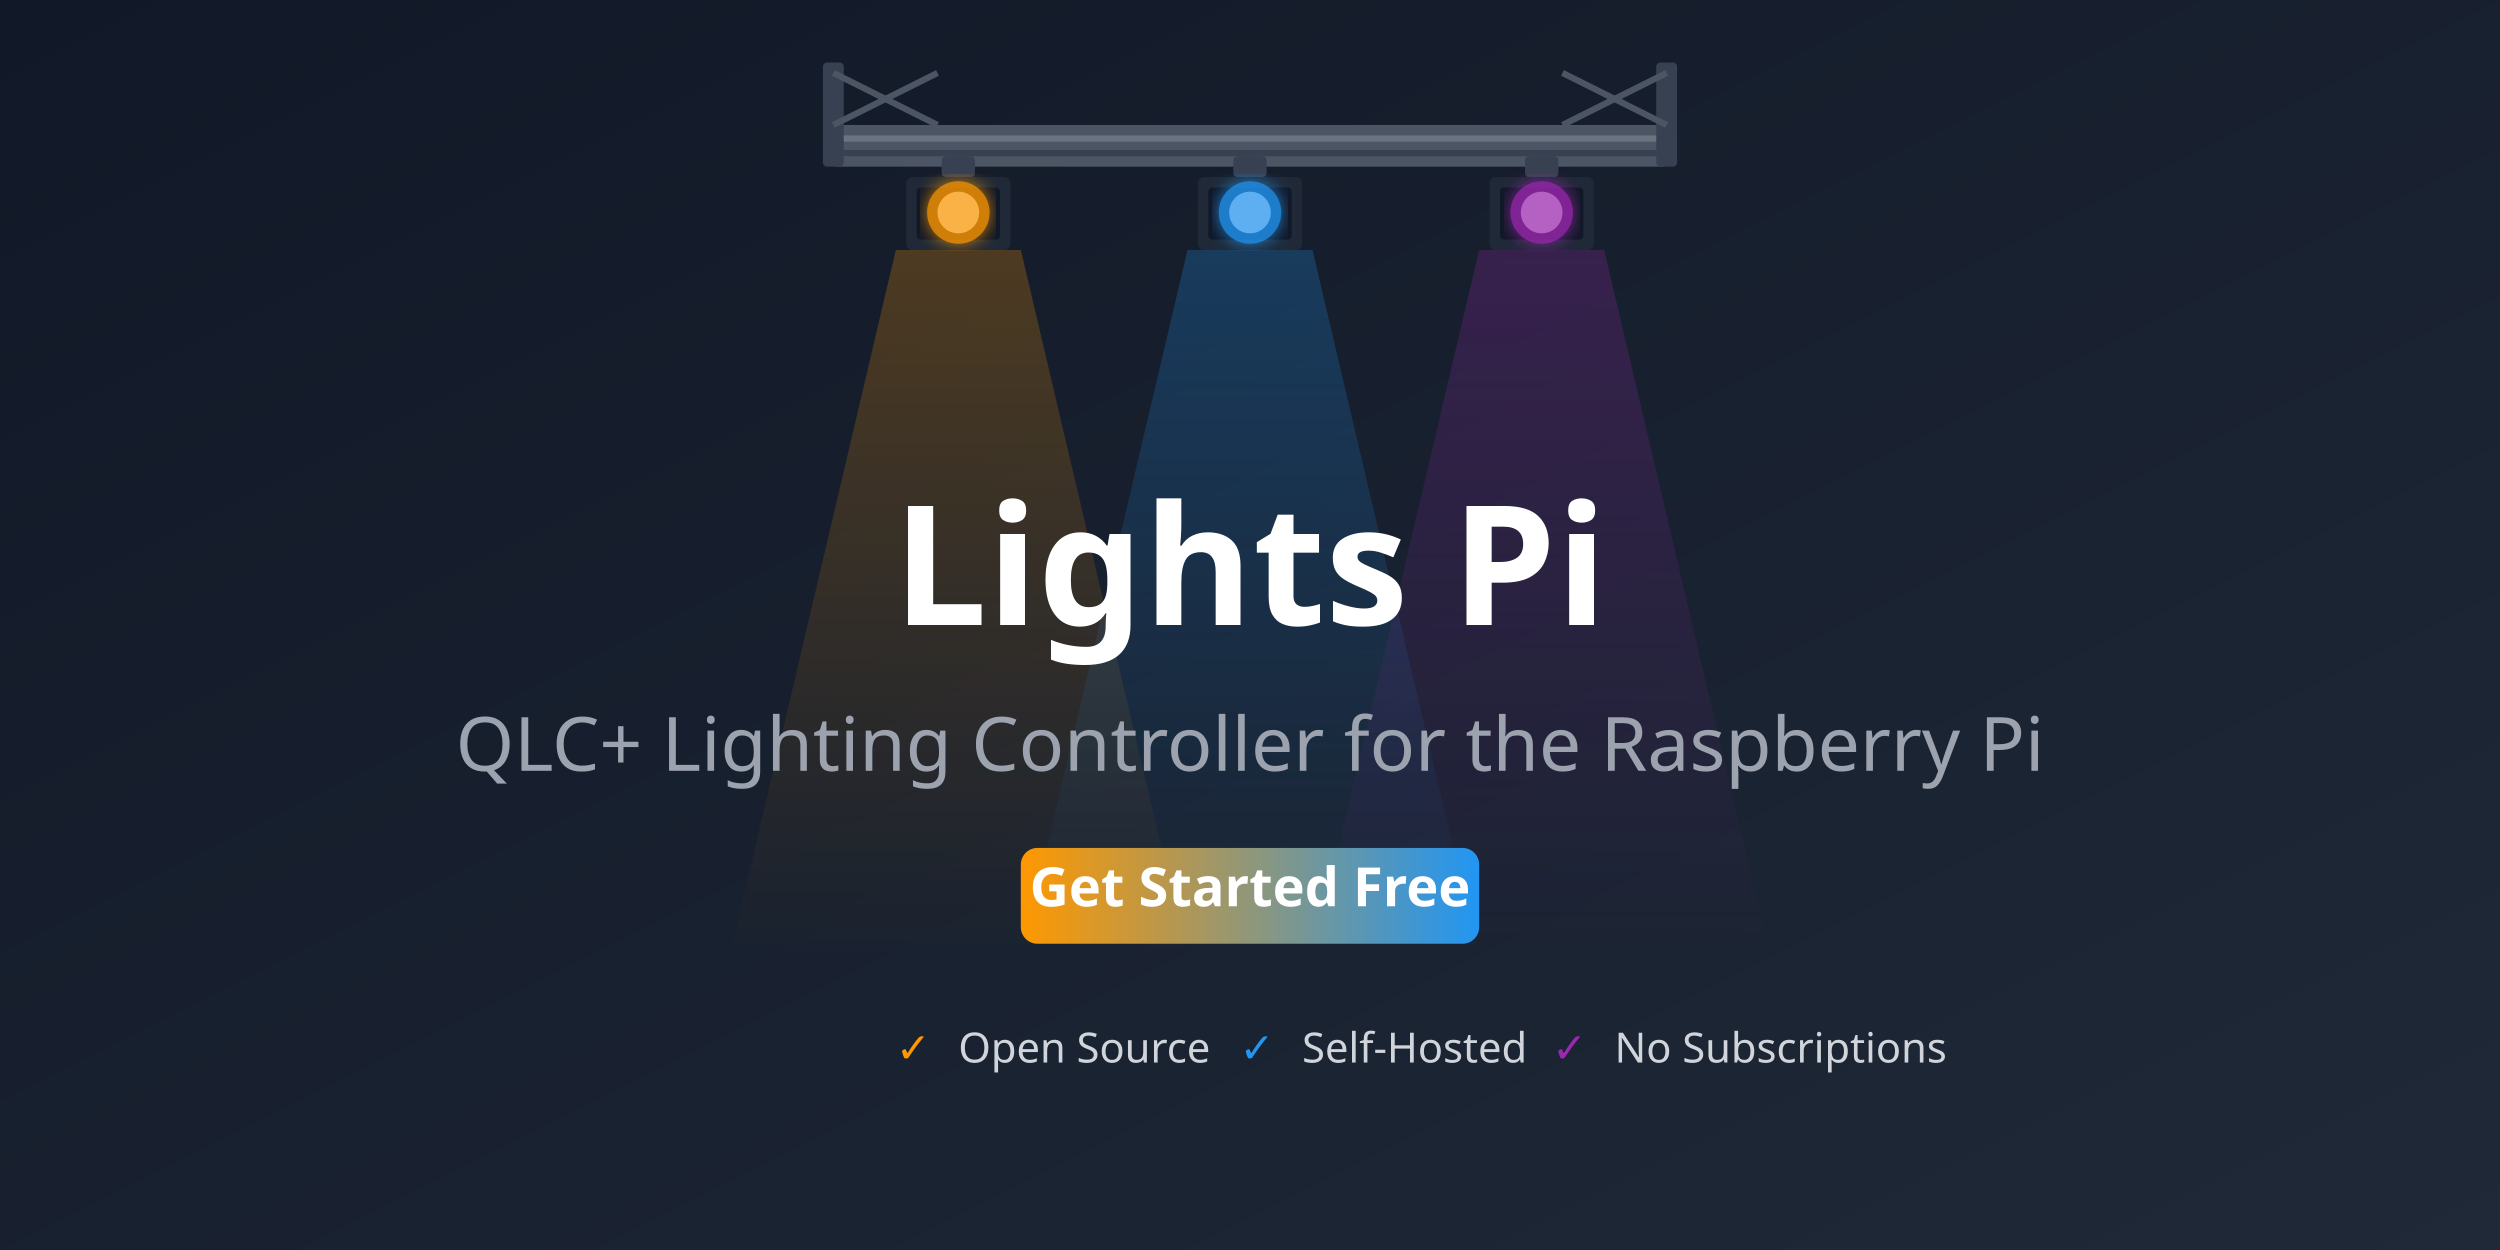
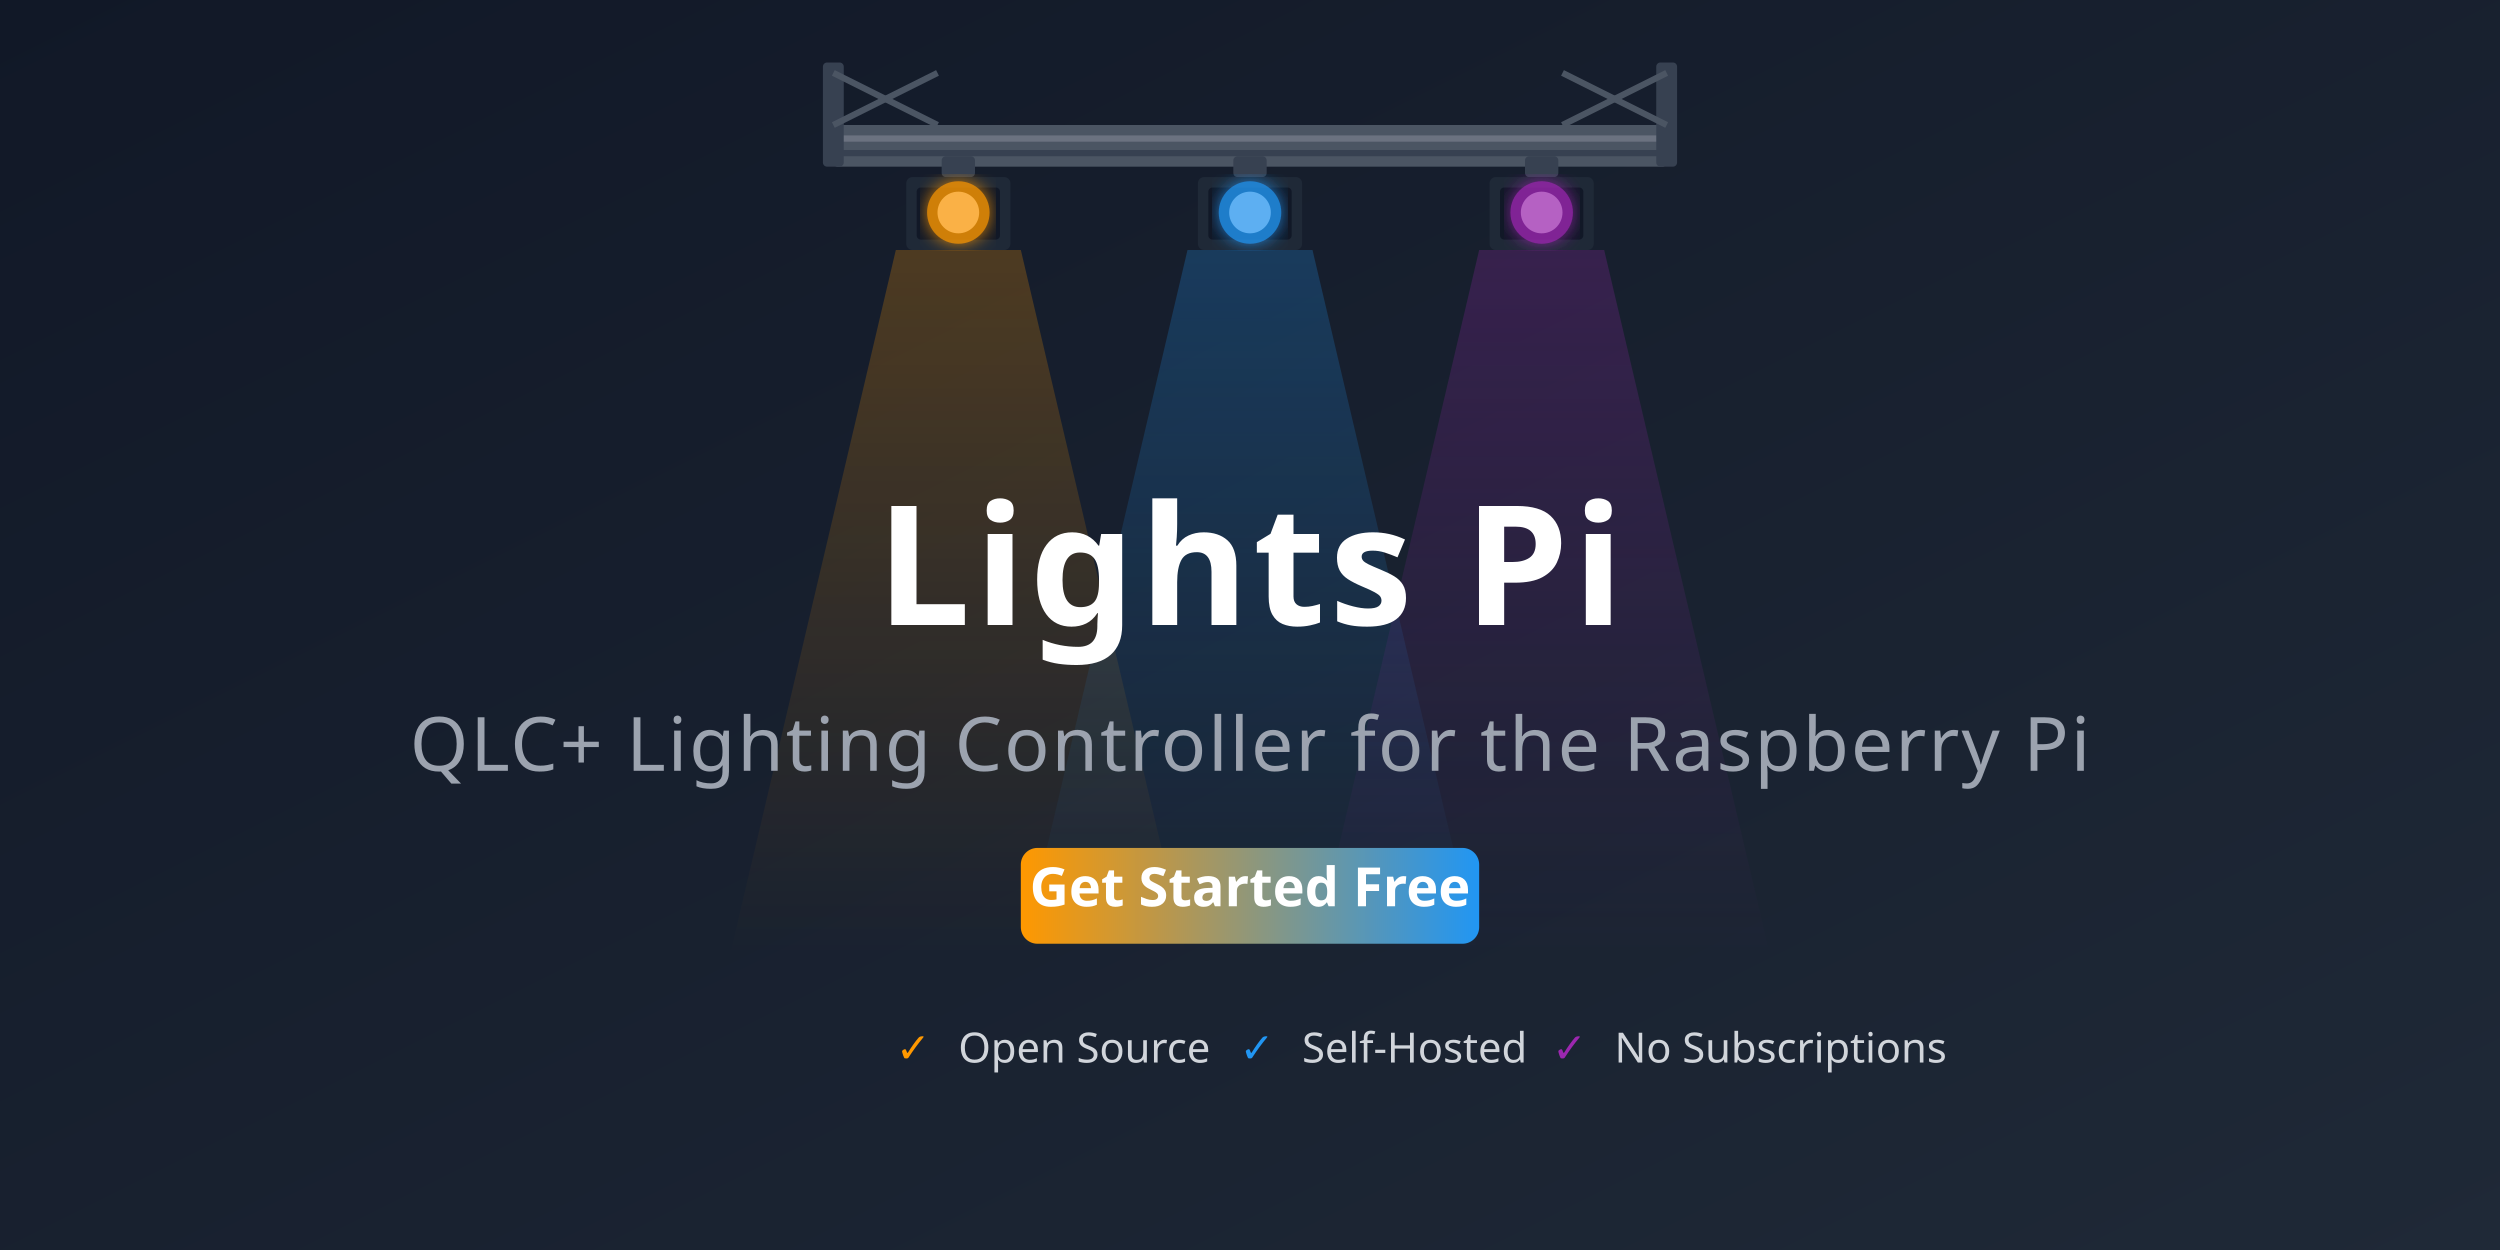
<svg xmlns="http://www.w3.org/2000/svg" width="1200" height="600" viewBox="0 0 1200 600">
  <defs>
    <linearGradient id="bg" x1="0%" y1="0%" x2="100%" y2="100%">
      <stop offset="0%" style="stop-color:#111827;stop-opacity:1" />
      <stop offset="100%" style="stop-color:#1f2937;stop-opacity:1" />
    </linearGradient>
    <linearGradient id="accent" x1="0%" y1="0%" x2="100%" y2="0%">
      <stop offset="0%" style="stop-color:#FF9800;stop-opacity:1" />
      <stop offset="100%" style="stop-color:#2196F3;stop-opacity:1" />
    </linearGradient>
    <linearGradient id="lightBeam1" x1="0%" y1="0%" x2="0%" y2="100%">
      <stop offset="0%" style="stop-color:#FF9800;stop-opacity:0.6" />
      <stop offset="100%" style="stop-color:#FF9800;stop-opacity:0" />
    </linearGradient>
    <linearGradient id="lightBeam2" x1="0%" y1="0%" x2="0%" y2="100%">
      <stop offset="0%" style="stop-color:#2196F3;stop-opacity:0.6" />
      <stop offset="100%" style="stop-color:#2196F3;stop-opacity:0" />
    </linearGradient>
    <linearGradient id="lightBeam3" x1="0%" y1="0%" x2="0%" y2="100%">
      <stop offset="0%" style="stop-color:#9C27B0;stop-opacity:0.6" />
      <stop offset="100%" style="stop-color:#9C27B0;stop-opacity:0" />
    </linearGradient>
    <filter id="glow">
      <feGaussianBlur stdDeviation="4" result="coloredBlur" />
      <feMerge>
        <feMergeNode in="coloredBlur" />
        <feMergeNode in="SourceGraphic" />
      </feMerge>
    </filter>
  </defs>
  <rect width="1200" height="600" fill="url(#bg)" />
  <g transform="translate(400, 60)">
    <rect x="0" y="0" width="400" height="20" fill="#4B5563" rx="2" />
    <rect x="0" y="5" width="400" height="3" fill="#6B7280" />
    <rect x="0" y="12" width="400" height="3" fill="#374151" />
    <rect x="-5" y="-30" width="10" height="50" fill="#374151" rx="2" />
    <rect x="395" y="-30" width="10" height="50" fill="#374151" rx="2" />
    <line x1="0" y1="-25" x2="50" y2="0" stroke="#4B5563" stroke-width="3" />
    <line x1="50" y1="-25" x2="0" y2="0" stroke="#4B5563" stroke-width="3" />
    <line x1="350" y1="-25" x2="400" y2="0" stroke="#4B5563" stroke-width="3" />
    <line x1="400" y1="-25" x2="350" y2="0" stroke="#4B5563" stroke-width="3" />
    <g transform="translate(60, 20)">
      <rect x="-8" y="-5" width="16" height="10" fill="#374151" rx="2" />
      <rect x="-25" y="5" width="50" height="35" fill="#1F2937" rx="3" />
      <rect x="-20" y="10" width="40" height="25" fill="#111827" rx="2" />
      <circle cx="0" cy="22" r="15" fill="#FF9800" opacity="0.8" filter="url(#glow)" />
      <circle cx="0" cy="22" r="10" fill="#FFB74D" opacity="0.9" />
      <polygon points="-30,40 30,40 110,380 -110,380" fill="url(#lightBeam1)" opacity="0.4" />
    </g>
    <g transform="translate(200, 20)">
      <rect x="-8" y="-5" width="16" height="10" fill="#374151" rx="2" />
      <rect x="-25" y="5" width="50" height="35" fill="#1F2937" rx="3" />
      <rect x="-20" y="10" width="40" height="25" fill="#111827" rx="2" />
      <circle cx="0" cy="22" r="15" fill="#2196F3" opacity="0.8" filter="url(#glow)" />
      <circle cx="0" cy="22" r="10" fill="#64B5F6" opacity="0.9" />
      <polygon points="-30,40 30,40 110,380 -110,380" fill="url(#lightBeam2)" opacity="0.4" />
    </g>
    <g transform="translate(340, 20)">
      <rect x="-8" y="-5" width="16" height="10" fill="#374151" rx="2" />
      <rect x="-25" y="5" width="50" height="35" fill="#1F2937" rx="3" />
      <rect x="-20" y="10" width="40" height="25" fill="#111827" rx="2" />
      <circle cx="0" cy="22" r="15" fill="#9C27B0" opacity="0.8" filter="url(#glow)" />
      <circle cx="0" cy="22" r="10" fill="#BA68C8" opacity="0.9" />
      <polygon points="-30,40 30,40 110,380 -110,380" fill="url(#lightBeam3)" opacity="0.4" />
    </g>
  </g>
-   <text x="600" y="300" font-family="system-ui, sans-serif" font-size="80" font-weight="900" fill="white" text-anchor="middle">
+   <text x="600" y="300" font-family="system-ui, sans-serif" font-size="80" font-weight="900" fill="white" text-anchor="middle" letter-spacing="2">
    Lights Pi
  </text>
-   <text x="600" y="370" font-family="system-ui, sans-serif" font-size="36" fill="#9CA3AF" text-anchor="middle">
+   <text x="600" y="370" font-family="system-ui, sans-serif" font-size="36" fill="#9CA3AF" text-anchor="middle" letter-spacing="1">
    QLC+ Lighting Controller for the Raspberry Pi
  </text>
  <g transform="translate(600, 425)">
    <rect x="-110" y="-18" width="220" height="46" fill="url(#accent)" rx="8" />
    <text x="0" y="10" font-family="system-ui, sans-serif" font-size="26" font-weight="700" fill="white" text-anchor="middle">
      Get Started Free
    </text>
  </g>
  <g transform="translate(600, 510)">
    <text x="-170" y="0" font-family="system-ui, sans-serif" font-size="20" fill="#FF9800">✓</text>
    <text x="-140" y="0" font-family="system-ui, sans-serif" font-size="20" fill="#D1D5DB">Open Source</text>
    <text x="-5" y="0" font-family="system-ui, sans-serif" font-size="20" fill="#2196F3">✓</text>
    <text x="25" y="0" font-family="system-ui, sans-serif" font-size="20" fill="#D1D5DB">Self-Hosted</text>
    <text x="145" y="0" font-family="system-ui, sans-serif" font-size="20" fill="#9C27B0">✓</text>
    <text x="175" y="0" font-family="system-ui, sans-serif" font-size="20" fill="#D1D5DB">No Subscriptions</text>
  </g>
</svg>
